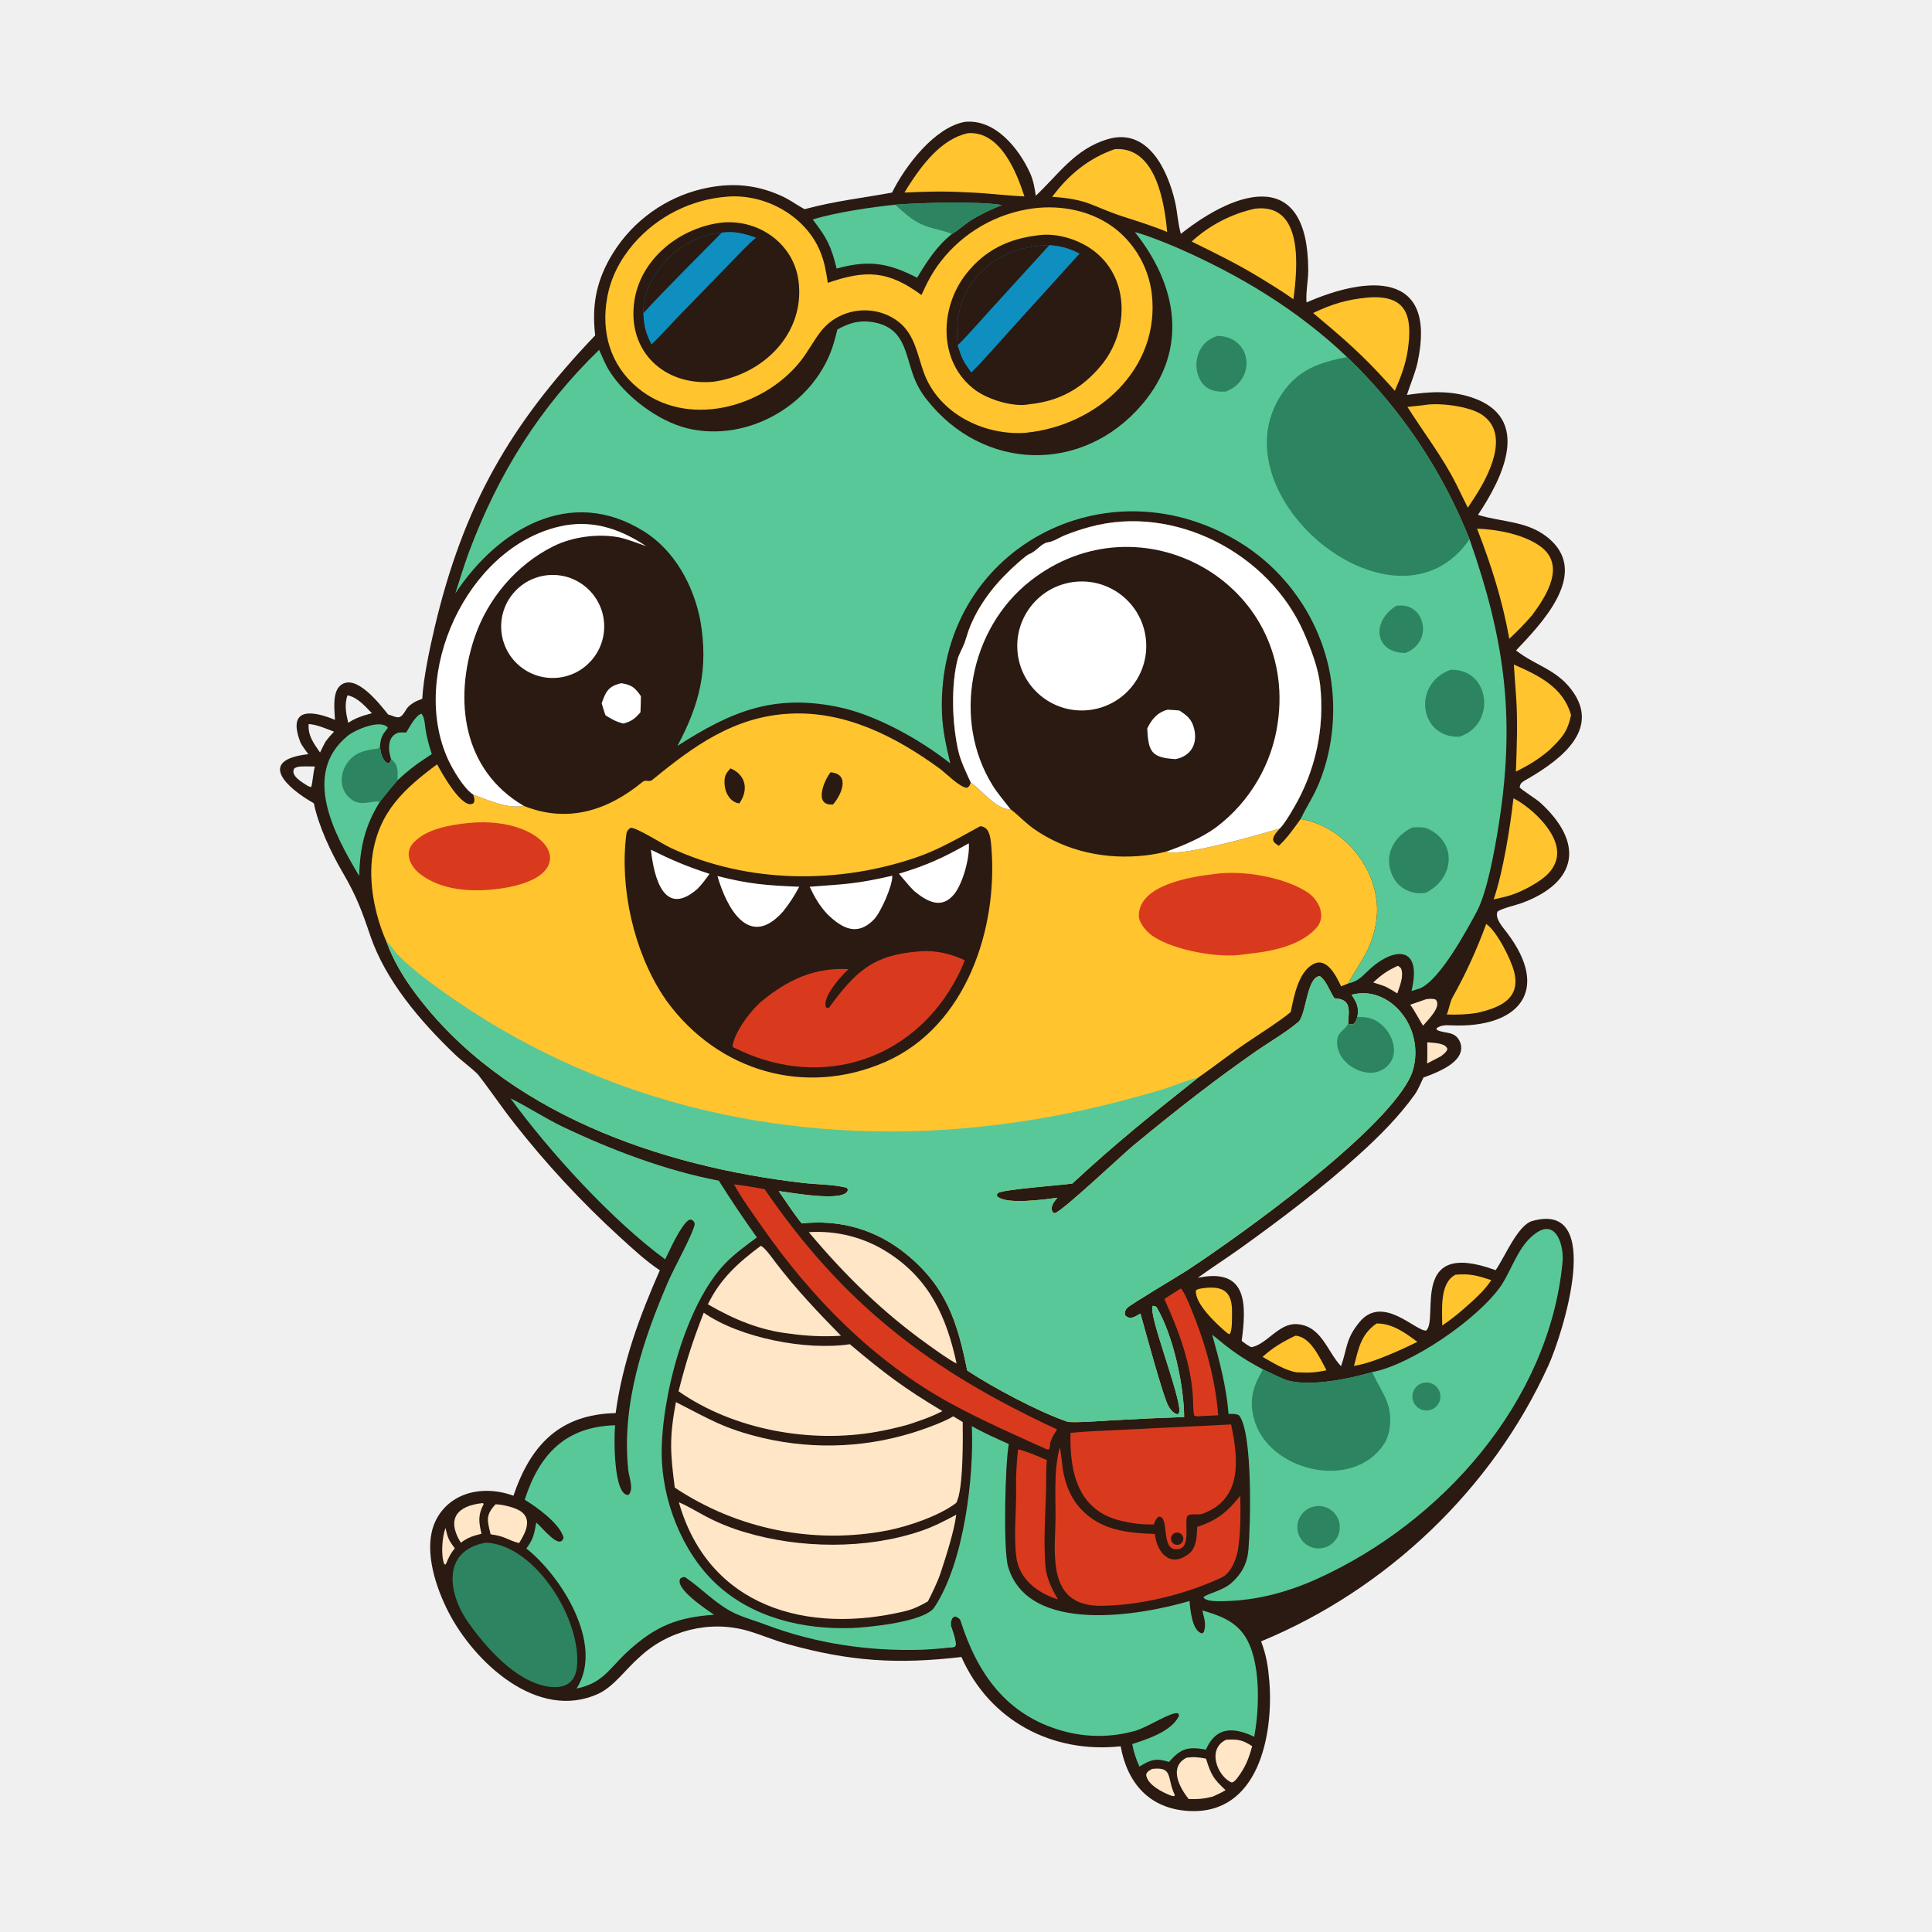
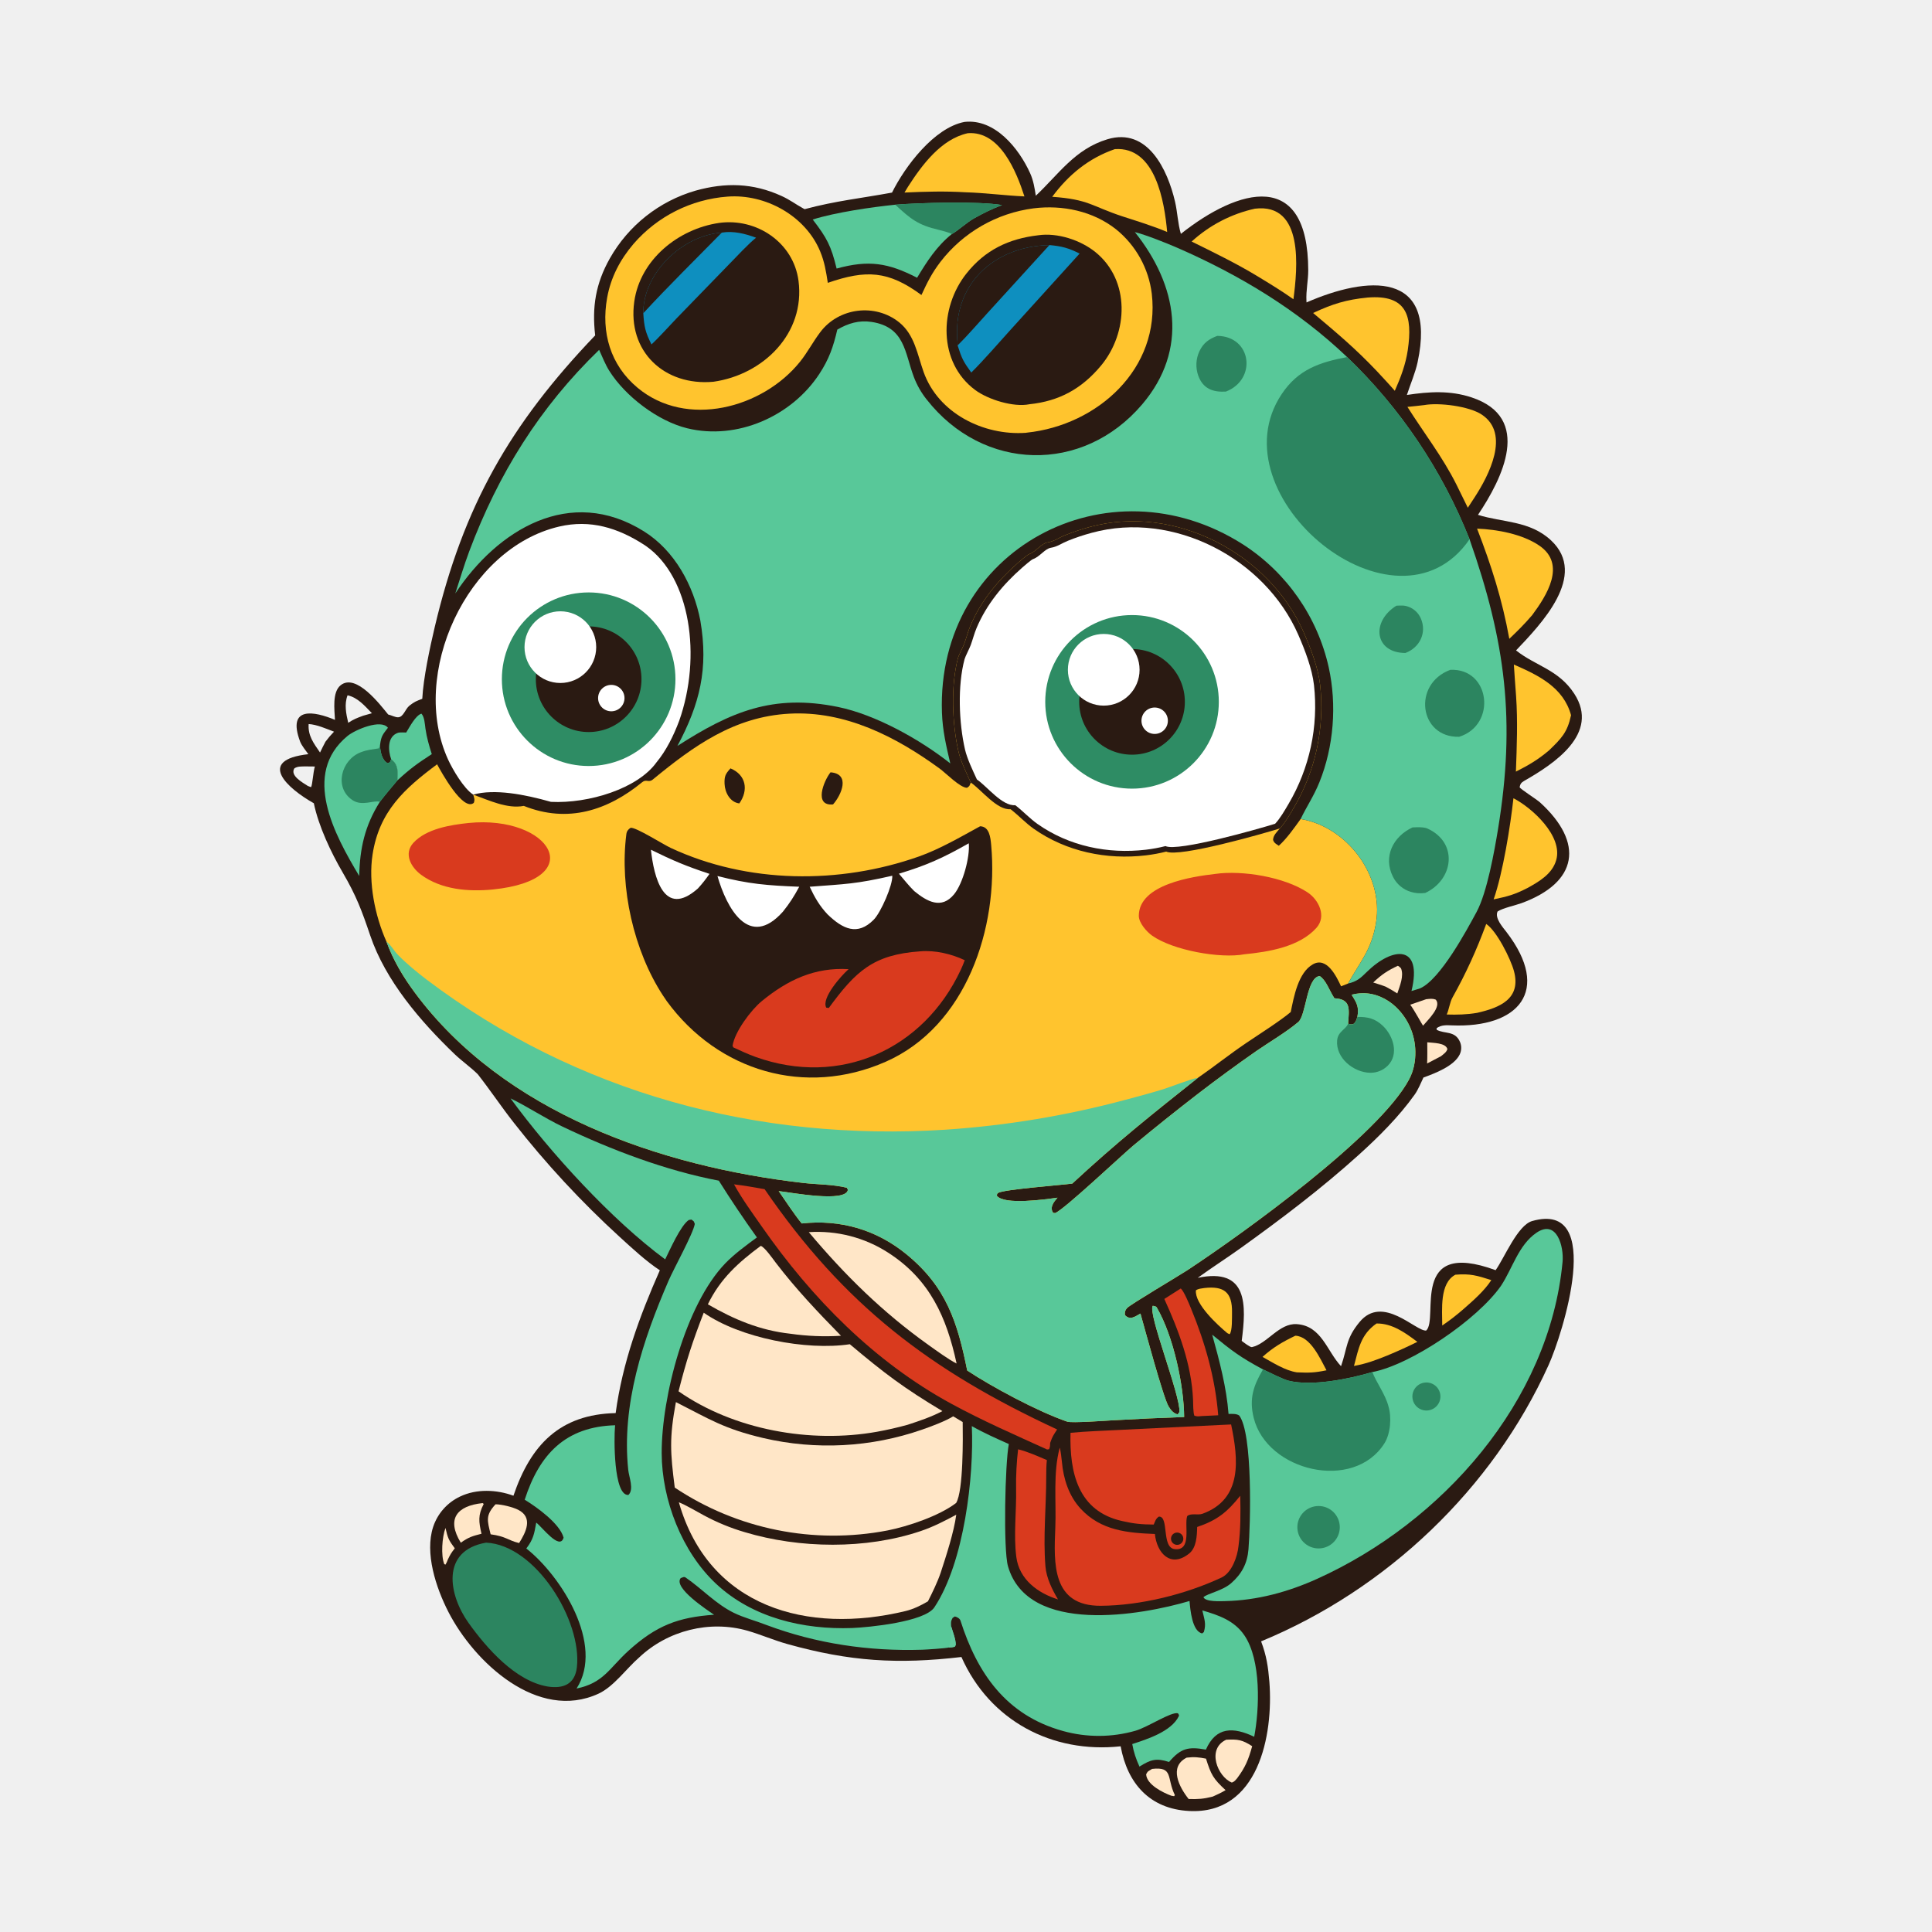
<svg xmlns="http://www.w3.org/2000/svg" viewBox="0 0 1024 1024">
  <path fill="#2a1a12" d="M511.213 64.62c16.104-1.805 28.827 13.997 34.79 27.211 1.732 3.838 2.349 7.79 2.998 11.917 12.103-11.385 20.715-24.745 37.983-29.945 21.354-6.43 31.883 16.246 35.796 33.024 1.32 5.661 1.468 11.581 3.107 17.119 30.656-24.285 67.404-34.644 67.505 19.324.011 5.465-1.245 10.685-.949 16.271l.045.749c31.99-13.978 69.34-17.276 58.884 31.625-1.234 5.774-3.865 11.747-5.69 17.422 11.662-1.772 22.856-2.492 34.245 1.277 32.623 10.796 16.296 43.077 3.438 62.27 12.989 4.104 27.446 2.993 38.714 13.521 19.872 18.567-5.498 44.545-18.534 58.325 10.362 8.279 22.531 10.124 30.855 22.958 13.723 21.157-10.761 37.202-26.672 46.268-1.509.859-2.031 1.738-2.291 3.295.538 1.09 8.946 6.349 10.831 8.067 23.498 21.422 20.134 42.387-9.887 53.382-3.061 1.121-9.927 2.594-12.645 4.416-1.579 3.491 2.654 8.188 4.759 10.931 23.888 31.138 6.328 50.873-28.996 49.425-2.806-.115-5.601-.315-8.065 1.49l.031.832c4.172 2.352 9.766.281 12.396 6.524a8 8 0 0 1-.176 6.547c-2.973 6.201-13.193 10.052-19.232 12.247-1.504 3.092-2.674 6.271-4.686 9.097-8.297 11.652-19.044 22.354-29.63 31.915-19.73 17.819-40.997 33.918-62.577 49.402-7.498 5.38-15.274 10.316-22.734 15.756 26.806-5.627 25.739 14.64 23.303 33.419 1.081.816 4.442 3.455 5.42 3.297 8.111-1.74 14.37-12.793 23.767-12.176 13.178.866 15.987 14.37 23.461 22.287 3.443-9.903 2.469-14.503 9.805-23.388 12.263-14.852 29.818 5.009 35.32 4.504 6.897-6.174-9.328-48.932 36.807-32.007 4.673-6.542 11.626-23.8 19.351-26.038 38.948-11.087 15.925 60.404 8.732 76.316-29.702 65.701-85.907 118.992-152.382 146.463 2.868 7.594 3.717 13.403 4.388 21.422 2.193 28.384-5.826 70.432-42.573 68.483-20.744-1.101-32.654-14.473-36.258-34.289-36.272 3.946-69.404-13.549-84.394-47.329-33.756 3.937-59.109 2.395-92.288-6.882-7.149-1.999-14.134-5.046-21.065-7.038-20.063-5.766-42.378-.143-57.526 14.232-6.594 5.708-13.418 15.4-21.424 19.102-32.265 14.917-65.902-16.65-79.555-43.196-6.761-13.147-12.652-31.37-8.134-45.185a27.23 27.23 0 0 1 14.274-16.082c8.711-4.176 19.368-3.716 28.281-.432 9.142-26.954 24.59-43.143 54.173-43.797 3.643-26.769 12.561-51.053 23.415-75.69-7.191-4.703-14.793-11.774-21.158-17.576a497.6 497.6 0 0 1-56.224-60.63c-6.643-8.456-12.576-17.389-19.128-25.72-3.77-3.712-8.431-6.986-12.255-10.631-18.1-17.384-36.627-38.915-44.758-62.967-4.442-13.138-7.345-20.95-14.515-33.226-6.297-10.783-12.819-24.606-15.35-36.788-13.909-7.804-30.745-22.869-2.909-26.01-1.301-1.794-3.594-4.646-4.338-6.626-7.179-19.09 7.643-16.108 18.453-11.561-.281-5.491-1.497-14.718 2.989-18.335 8.256-6.657 21.214 10.642 25.216 15.496 1.783.408 3.757 1.558 5.327 1.471 2.796-.156 3.665-4.329 5.929-6.158 2.574-2.078 3.851-2.517 6.811-3.64.552-10.937 4.059-27.233 6.602-38.004 15.198-64.365 40.027-107.549 85.035-154.612-1.734-15.051.257-27.411 7.735-40.732a76.63 76.63 0 0 1 45.533-36.001c15.715-4.39 30.329-4.08 45.434 2.806 4.769 2.174 7.308 4.291 11.457 6.564l.86.464c16.64-4.452 29.753-5.726 46.324-8.79 6.863-13.863 22.282-34.375 38.419-37.452M184.56 383.101c3.176-2.028 4.349-2.421 7.906-3.753l4.657-1.324c-3.807-3.894-7.469-8.301-12.91-9.506-1.81 4.786-.788 9.667.347 14.583m-14.934 15.748c.894-1.799 1.921-4.024 2.885-5.741 1.704-2.239 2.558-3.269 4.531-5.303-4.14-1.561-9.156-3.82-13.456-4.04-.401 6.173 2.535 9.994 6.04 15.084m-6.438 17.739 1.691.629c.759-1.4 1.043-7.626 1.997-10.951l-5.163-.056c-2.192.083-3.884-.115-5.682 1.024-2.467 3.83 4.312 7.506 7.157 9.354" />
  <path fill="#ffc42e" d="M514.549 414.772c-2.117-4.618-5.356-11.286-6.557-16.517-3.347-14.591-4.125-34.989-.232-49.539.426-1.59 2.742-5.892 3.431-7.868 1.1-3.027 1.905-6.271 3.158-9.233 5.524-13.092 14.462-23.862 25.065-33.183.906-.796 4.946-4.335 5.975-4.7 3.77-1.336 6.524-5.735 9.852-6.239 3.376-.51 6.103-2.555 9.24-3.807a114 114 0 0 1 13.061-4.374c45.018-12.317 95.198 14.045 113.532 56.025 3.635 8.324 7.578 18.536 8.61 27.602a105.56 105.56 0 0 1-13.99 65.289c-2.125 3.604-4.523 7.82-7.359 10.869-1.64 1.979-3.487 3.616-3.582 6.071.547 1.67 1.557 2.089 3.034 3.105 4.194-3.745 8.255-9.543 11.582-14.177 24.556 4.05 44.054 29.947 39.98 54.87-2.375 14.527-8.323 20.498-14.857 32.332l-3.697 1.471c-2.445-5.23-7.518-15.792-14.886-11.696-7.866 4.373-10.164 17.382-11.791 25.32-5.388 4.588-17.316 12.183-23.647 16.463-8.845 5.98-17.044 12.534-25.587 18.444-24.763 19.682-42.863 34.08-66.557 56.033-5.665.778-36.758 3.118-39.273 4.955-.731.534-.567.642-.706 1.465 3.838 5.097 25.831 1.918 32.152 1.046-1.859 2.163-4.334 5.066-2.301 8.02l1.032.136c4.502-1.593 35.223-30.553 41.269-35.643a1243 1243 0 0 1 34.287-27.453 827 827 0 0 1 31.255-22.896c7-4.801 15.582-9.827 22.043-15.239 4.262-3.57 4.375-23.688 11.362-24.393 3.205 1.903 5.173 7.584 7.483 11.237l.344.537c9.166.463 7.664 6.181 7.282 13.475 1.324.505 1.26.431 2.689.262 1.502-1.156 1.586-2.041 2.194-3.848.938-5.35-.298-7.381-3.067-11.756a25.3 25.3 0 0 1 5.641-.811c6.689-.163 13.149 2.789 17.929 7.372a33.25 33.25 0 0 1 10.225 23.507c.084 5.114-.86 10.141-3.266 14.695-15.747 29.801-88.348 81.984-117.646 101.288-4.35 2.866-30.232 18.135-31.908 20.027-1.06 1.197-1.261 2.146-1.117 3.693 2.743 2.938 5.38.775 8.241-.8 2.223 7.858 12.147 44.821 14.976 49.346 1.153 1.843 2.559 3.588 4.759 4.098l.917-1.236c.686-8.609-16.947-52.448-14.136-56.31.769.121 1.722.179 2.145.905 8.899 15.276 14.353 41.416 14.492 58.027a1704 1704 0 0 0-37.95 1.757c-3.585.202-21.644 1.52-24.013.71-15.432-5.275-39.789-18.328-53.022-27.096-5.144-25.486-10.947-44.296-32.322-61.718-15.891-12.953-35.027-18.501-55.391-16.229-3.626-4.412-8.875-12.293-12.207-17.167 6.219.681 35.721 6.32 36.681-.7l-.588-1.077c-7.579-1.824-15.338-1.649-23.1-2.54-75.809-8.697-158.654-37.286-205.777-100.774-6.3-8.487-11.587-17.343-15.146-27.206-6.074-13.679-9.613-31.219-7.321-46.106 3.518-22.842 16.884-34.91 34.203-47.794 2.111 3.893 13.753 25.194 19.446 20.446.664-1.748.209-2.561-.303-4.383 8.564 3.101 18.106 7.655 26.822 5.981 23.352 9.353 44.48 2.369 62.69-12.526 2.254-1.893 3.39.418 5.663-1.45 21.685-17.818 43.154-33.345 72.432-34.909 29.526-1.577 56.3 12.106 79.588 29.084 3.295 2.402 10.943 10.257 14.546 10.2 1.582-1.097 1.091-.757 1.994-2.77" />
  <path fill="#58c899" d="M204.789 498.999c2.763 2.216 3.797 4.727 6.172 7.149 4.699 4.795 9.996 9.118 15.331 13.189 79.745 60.178 175.472 85.735 274.628 79.436a494.7 494.7 0 0 0 95.444-15.811c6.826-1.798 13.355-3.563 20.097-5.622 4.003-1.223 15.221-5.728 18.423-6.04-24.763 19.682-42.863 34.08-66.557 56.033-5.665.778-36.758 3.118-39.273 4.955-.731.534-.567.642-.706 1.465 3.838 5.097 25.831 1.918 32.152 1.046-1.859 2.163-4.334 5.066-2.301 8.02l1.032.136c4.502-1.593 35.223-30.553 41.269-35.643a1243 1243 0 0 1 34.287-27.453 827 827 0 0 1 31.255-22.896c7-4.801 15.582-9.827 22.043-15.239 4.262-3.57 4.375-23.688 11.362-24.393 3.205 1.903 5.173 7.584 7.483 11.237l.344.537c9.166.463 7.664 6.181 7.282 13.475 1.324.505 1.26.431 2.689.262 1.502-1.156 1.586-2.041 2.194-3.848.938-5.35-.298-7.381-3.067-11.756a25.3 25.3 0 0 1 5.641-.811c6.689-.163 13.149 2.789 17.929 7.372a33.25 33.25 0 0 1 10.225 23.507c.084 5.114-.86 10.141-3.266 14.695-15.747 29.801-88.348 81.984-117.646 101.288-4.35 2.866-30.232 18.135-31.908 20.027-1.06 1.197-1.261 2.146-1.117 3.693 2.743 2.938 5.38.775 8.241-.8 2.223 7.858 12.147 44.821 14.976 49.346 1.153 1.843 2.559 3.588 4.759 4.098l.917-1.236c.686-8.609-16.947-52.448-14.136-56.31.769.121 1.722.179 2.145.905 8.899 15.276 14.353 41.416 14.492 58.027a1704 1704 0 0 0-37.95 1.757c-3.585.202-21.644 1.52-24.013.71-15.432-5.275-39.789-18.328-53.022-27.096-5.144-25.486-10.947-44.296-32.322-61.718-15.891-12.953-35.027-18.501-55.391-16.229-3.626-4.412-8.875-12.293-12.207-17.167 6.219.681 35.721 6.32 36.681-.7l-.588-1.077c-7.579-1.824-15.338-1.649-23.1-2.54-75.809-8.697-158.654-37.286-205.777-100.774-6.3-8.487-11.587-17.343-15.146-27.206" />
  <path fill="#2c8560" d="M719.439 538.994c5.425-.105 9.438.846 13.496 4.713 5.572 5.309 8.656 15.043 2.643 21.088a12.88 12.88 0 0 1-9.336 3.8c-8.898-.166-18.34-7.917-17.538-17.132.414-4.762 4.517-5.701 5.852-8.883 1.324.505 1.26.431 2.689.262 1.502-1.156 1.586-2.041 2.194-3.848" />
  <path fill="#2a1a12" d="M514.549 414.772c-2.117-4.618-5.356-11.286-6.557-16.517-3.347-14.591-4.125-34.989-.232-49.539.426-1.59 2.742-5.892 3.431-7.868 1.1-3.027 1.905-6.271 3.158-9.233 5.524-13.092 14.462-23.862 25.065-33.183.906-.796 4.946-4.335 5.975-4.7 3.77-1.336 6.524-5.735 9.852-6.239 3.376-.51 6.103-2.555 9.24-3.807a114 114 0 0 1 13.061-4.374c45.018-12.317 95.198 14.045 113.532 56.025 3.635 8.324 7.578 18.536 8.61 27.602a105.56 105.56 0 0 1-13.99 65.289c-2.125 3.604-4.523 7.82-7.359 10.869-8.863 2.759-53.386 15.5-60.22 12.268a83.5 83.5 0 0 1-10.764 1.988c-20.858 2.445-42.144-1.927-59.464-14.099-4.187-2.943-7.881-6.932-11.935-10.091l-.349-.268c-7.193.587-15.298-10.176-21.054-14.123" />
-   <path fill="#fff" d="M514.549 414.772c-2.117-4.618-5.356-11.286-6.557-16.517-3.347-14.591-4.125-34.989-.232-49.539.426-1.59 2.742-5.892 3.431-7.868 1.1-3.027 1.905-6.271 3.158-9.233 5.524-13.092 14.462-23.862 25.065-33.183.906-.796 4.946-4.335 5.975-4.7 3.77-1.336 6.524-5.735 9.852-6.239 3.376-.51 6.103-2.555 9.24-3.807a114 114 0 0 1 13.061-4.374c45.018-12.317 95.198 14.045 113.532 56.025 3.635 8.324 7.578 18.536 8.61 27.602a105.56 105.56 0 0 1-13.99 65.289c-2.125 3.604-4.523 7.82-7.359 10.869-8.863 2.759-53.386 15.5-60.22 12.268 8.701-2.995 19.145-7.443 26.505-12.912a84.17 84.17 0 0 0 32.65-55.576c10.507-74.205-73.216-120.458-131.193-74.954-32.209 25.28-41.579 73.73-19.89 108.481 2.481 3.976 6.448 8.671 9.416 12.491-7.193.587-15.298-10.176-21.054-14.123" />
-   <path fill="#fff" d="M570.432 308.318c18.818-1.615 35.38 12.336 36.985 31.155 1.606 18.819-12.353 35.374-31.172 36.971-18.807 1.596-35.349-12.352-36.954-31.158s12.335-35.355 31.141-36.968m48.41 67.842c2.029.041 4.239.271 6.279.432 4.236 2.831 6.565 4.588 7.835 9.829 1.937 7.995-1.936 14.395-9.856 15.932-12.991-.735-14.415-3.99-15.044-16.233 2.384-4.943 5.353-8.524 10.786-9.96" />
+   <path fill="#fff" d="M514.549 414.772c-2.117-4.618-5.356-11.286-6.557-16.517-3.347-14.591-4.125-34.989-.232-49.539.426-1.59 2.742-5.892 3.431-7.868 1.1-3.027 1.905-6.271 3.158-9.233 5.524-13.092 14.462-23.862 25.065-33.183.906-.796 4.946-4.335 5.975-4.7 3.77-1.336 6.524-5.735 9.852-6.239 3.376-.51 6.103-2.555 9.24-3.807a114 114 0 0 1 13.061-4.374c45.018-12.317 95.198 14.045 113.532 56.025 3.635 8.324 7.578 18.536 8.61 27.602a105.56 105.56 0 0 1-13.99 65.289c-2.125 3.604-4.523 7.82-7.359 10.869-8.863 2.759-53.386 15.5-60.22 12.268a83.5 83.5 0 0 1-10.764 1.988c-20.858 2.445-42.144-1.927-59.464-14.099-4.187-2.943-7.881-6.932-11.935-10.091l-.349-.268c-7.193.587-15.298-10.176-21.054-14.123" transform="matrix(.965 0 0 .965 21.245 12.88)" />
+   <path fill="#2e8c64" d="M554 372a46 46 0 1 0 92 0 46 46 0 1 0-92 0z" />
+   <path fill="#2a1a12" d="M572 372a28 28 0 1 0 56 0 28 28 0 1 0-56 0z" />
+   <path fill="#fff" d="M566 355a19 19 0 1 0 38 0 19 19 0 1 0-38 0z" />
+   <path fill="#fff" d="M605 382a7 7 0 1 0 14 0 7 7 0 1 0-14 0z" />
  <path fill="#2a1a12" d="M519.492 437.937c4.949.136 5.5 6.041 5.861 10.03 3.954 43.699-13.142 95.99-56.009 114.821-42.518 18.677-88.687 5.088-115.876-32.076a116 116 0 0 1-2.105-3.103c-15.44-23.627-23.052-57.115-19.38-85.496.2-1.55.962-2.56 2.281-3.376 3.018-.242 17.065 8.728 21.295 10.701 40.725 18.994 89.411 19.371 131.472 4.525 11.041-3.897 22.14-10.386 32.461-16.026" />
  <path fill="#d93a1e" d="M487.82 504.216c7.806-.665 16.472 1.369 23.515 4.711a62 62 0 0 1-2.081 5.044c-19.719 42.323-64.097 62.329-108.863 46.192-4.047-1.459-7.802-3.215-11.7-5.015l-.417-.815c1.066-7.37 9.734-19.013 15.547-23.772 13.802-11.297 28.131-17.959 45.955-16.884-3.815 3.307-14.63 15.46-11.833 20.393l1.334.18c14.21-19.362 23.431-28.31 48.543-30.034" />
  <path fill="#fff" d="M472.923 464.155c.331 4.819-6.001 19.415-9.822 23.293-8.629 8.757-16.433 4.936-24.457-2.795-4.255-4.503-6.903-9.108-9.493-14.658 19.135-1.468 24.345-1.398 43.772-5.84m-92.661.154c16.613 4.261 26.401 5.013 43.346 5.682-2.725 5.073-5.038 8.705-8.62 13.182-18.058 20.301-29.918-2.132-34.726-18.864m133.21-17.347c.695 7.213-3.089 21.275-7.767 27-6.74 8.248-14.432 3.82-21.159-1.685-2.585-2.513-5.699-6.386-8.102-9.207 14.546-4.322 23.893-8.612 37.028-16.108m-168.471 3.42c11.833 5.805 18.518 8.636 31.062 12.789-2.24 3.134-3.573 4.884-6.147 7.729-18.169 16.104-23.381-6.375-24.915-20.518" />
  <path fill="#d93a1e" d="M644.063 463.198c14.367-2.051 36.625 1.607 48.987 9.793 5.943 3.936 10.186 12.681 4.664 18.819-9.082 10.095-25.311 12.689-38.093 13.97-12.918 2.415-37.933-2.089-48.953-9.865-2.918-2.059-7.077-6.755-7.074-10.517.012-16.723 28.527-20.805 40.469-22.2m-395.74-26.997c43.474-4.332 64.58 30.046 12.8 35.254-12.846 1.253-27.143.09-37.9-7.788-5.432-3.978-9.41-11.201-4.104-16.969 6.867-7.466 19.658-9.486 29.204-10.497" />
  <path fill="#2a1a12" d="M387.171 407.255c8.286 3.454 9.672 11.509 4.683 18.57-4.897-.577-7.648-5.808-7.822-10.353-.155-4.061.469-5.277 3.139-8.217m53.022 2.093c10.638.787 5.861 11.914 1.335 17.017-10.345.976-4.97-12.421-1.335-17.017" />
  <path fill="#58c899" d="M601.5 123.015c5.627 1.389 16.836 5.849 22.323 8.242 33.154 14.458 63.972 33.013 90.181 57.993a273.6 273.6 0 0 1 64.89 96.572c19.06 54.21 24.521 96.187 15.082 153.678-1.883 11.474-5.785 33.566-11.365 43.881-5.316 9.828-19.174 35.641-29.878 40.446-.345.154-4.071 1.271-4.615 1.431 6.024-24.94-10.084-23.51-23.729-10.057-3.333 3.286-5.24 5.027-9.897 6.097 6.534-11.834 12.482-17.805 14.857-32.332 4.074-24.923-15.424-50.82-39.98-54.87 3.168-6.643 6.931-12.038 9.921-19.434 7.663-18.956 9.323-41.056 4.972-60.911a104.7 104.7 0 0 0-45.327-65.125c-71.649-45.811-162.664 2.568-159.685 89.044.332 9.619 2.258 17.679 4.42 26.959-16.114-12.772-39.65-25.85-59.47-29.915-34.573-7.091-57.045 2.619-85.145 20.639 11.841-22.203 16.516-40.905 12.144-66.411-3.558-18.516-13.545-37.082-29.87-47.296-39.232-24.546-77.695-.825-100.015 32.895 2.442-7.484 4.635-14.977 7.401-22.35 15.41-41.069 37.29-76.247 68.843-106.761 1.671 3.656 3.231 7.699 5.365 11.096 8.515 13.56 25.809 26.684 41.325 30.471 26.392 6.441 55.273-6.323 69.996-28.773 5.173-7.887 7.422-14.391 9.544-23.525 5.776-3.344 11.483-5.092 18.153-4.075 17.764 2.71 17.549 16.327 22.44 29.237a43.9 43.9 0 0 0 6.746 11.845c29.969 38.241 82.745 39.637 114.242 2.625 24.739-29.072 18.67-63.146-3.869-91.316" />
  <path fill="#2c8560" d="M714.004 189.25a273.6 273.6 0 0 1 64.89 96.572c-38.803 56.455-135.584-23.078-99.558-76.963 8.732-13.061 20.058-16.831 34.668-19.609m54.702 165.77c21.17-.949 24.761 29.174 4.699 35.486-21.155.609-25.011-27.953-4.699-35.486m-20.044 83.532c2.152-.108 5.988-.282 7.843.555 16.481 7.442 14.056 27.104-1.115 34.186-2.725.307-4.905.225-7.565-.567a15.54 15.54 0 0 1-9.555-8.071c-5.303-10.63.117-21.322 10.392-26.103M645.208 178.017c18.279.239 21.088 23.138 4.526 29.533-6.846.401-12.158-1.498-14.667-8.533a17.1 17.1 0 0 1 .653-12.869c2.086-4.405 5.085-6.502 9.488-8.131m94.912 143.016c2.486-.124 4.196-.285 6.544.612a11.38 11.38 0 0 1 6.405 6.139c3.289 7.548-.566 15.444-8.162 18.306-16.303-.001-18.433-16.561-4.787-25.057" />
  <path fill="#58c899" d="M270.608 582.181c8.656 4.135 18.132 10.477 27.659 15.014 25.839 12.306 54.588 23.231 82.714 28.581a600 600 0 0 0 20.2 30.091c-5.495 4.026-12.057 8.84-16.82 13.792-21.058 21.898-33.736 70.738-33.654 100.546.068 24.705 10.703 52.332 28.882 69.285 19.321 18.017 46.136 24.319 72.107 23.395 8.726-.359 38.408-3.224 43.542-10.971 15.925-24.031 21.033-69.678 19.848-96.042 6.599 3.737 12.702 6.401 19.618 9.5-1.997 9.887-3.002 55.891-.452 64.774 10.564 36.791 70.973 25.886 96.22 18.416.382 4.457 1.351 16.157 6.717 17.179l.875-.714c1.348-4.43.244-6.82-.807-11.474 8.674 2.553 16.906 5.307 22.3 13.222 8.971 13.162 8.007 38.961 5.196 53.748-11.057-5.257-20.233-5.411-25.599 6.812-9.384-1.7-13.317-.731-19.534 6.548-6.79-2.192-9.713-1.275-15.686 2.444-1.886-4.194-3.003-7.459-3.819-11.937 7.784-2.56 20.686-6.568 24.707-14.817.271-.557-.176-.958-.482-1.491-3.629-.954-15.875 7.325-22.519 9.248a70.7 70.7 0 0 1-38.359.154c-30.353-8.37-45.559-30.845-54.402-58.555-.36-1.131-1.846-1.912-2.97-2.175l-1.176.757c-1.022 1.872-.872 2.2-.797 4.433.856 2.976 2.547 7.059 2.448 9.952l-.551.929c-1.377.326-1.543.317-2.97.354-1.516.471-12.375 1.153-14.286 1.212-28.227.882-56.076-3.199-82.559-13.127-5.451-2.153-12.035-3.858-17.278-6.438-9.53-4.687-16.864-12.764-25.479-18.674-.954-.654-1.49-.097-2.661.279-4.079 5.082 14.018 16.866 17.694 19.416-19.085 1.334-30.683 5.74-45.437 19.144-10.085 9.162-13.125 17.022-27.442 19.966 14.926-23.262-8.158-59.665-26.638-74.232 3.793-4.949 4.191-7.821 5.261-13.706 3.128 2.34 12.51 14.984 14.496 7.958-1.973-7.455-14.355-16.281-20.613-20.093 7.821-24.254 21.771-38.728 47.932-39.467l-.083.883c-.524 5.713-.839 36.563 7.117 36.06 3.086-2.906.311-9.461-.093-13.312-3.63-34.584 7.825-68.955 21.391-100.282 2.846-6.571 12.965-24.774 13.893-30.054-.757-1.838-.191-1.084-1.805-2.314l-1.377.216c-4.384 2.97-10.003 15.833-12.52 20.879-28.356-20.912-61.029-56.673-81.949-85.312" />
  <path fill="#61cb9f" d="M504.117 861.944c.856 2.976 2.547 7.059 2.448 9.952l-.551.929c-1.377.326-1.543.317-2.97.354l-.165-.381c1.074-1.234 1.239-8.834 1.238-10.854" />
  <path fill="#ffc42e" d="M385.568 104.208c20.091-1.543 41.289 10.138 49.105 28.954 2.378 5.723 3.133 10.663 4.084 16.752 20.296-7.014 32.06-6.498 49.622 6.448 3.149-6.797 5.517-11.594 10.09-17.594a74.4 74.4 0 0 1 49.351-28.346c15.29-1.911 31.508 1.447 43.737 11.134a52 52 0 0 1 18.913 34.112c4.617 39.651-28.656 69.701-66.187 73.637l-.559.097c-22.426 1.569-46.449-10.355-54.214-32.298-3.284-9.257-4.746-19.637-12.868-26.212-12.701-10.28-32.138-7.9-41.935 5.229-3.788 5.015-6.741 10.716-10.685 15.618-19.868 24.695-60.175 35.414-86.126 13.76-14.432-12.042-19.375-29.367-16.107-47.64 1.946-10.882 6.89-20.265 14-28.609a73.08 73.08 0 0 1 49.779-25.042" />
  <path fill="#2a1a12" d="M550.316 124.695c10.123-1.466 22.33 2.517 30.213 8.868 18.588 14.975 17.551 42.753 3.052 60.199-10.163 12.229-22.133 18.861-37.96 20.491-8.427 1.724-21.887-2.453-28.756-7.549-19.739-14.645-19.058-43.548-4.658-61.703 9.933-12.525 22.468-18.493 38.109-20.306" />
  <path fill="#2a1a12" d="M507.552 183.08c.023-.27.002-1.027-.03-1.336-3.11-30.432 18.725-51.157 48.695-51.855 6.519.593 10.085 1.534 16.005 4.509 18.107 9.797 20.848 32.304 11.493 49.33a48.07 48.07 0 0 1-29.056 23.319c-10.264 2.954-22.544 2.435-31.961-2.944a28.1 28.1 0 0 1-7.904-6.652c-4.262-5.908-4.953-7.249-7.242-14.371" />
  <path fill="#0e8fbf" d="M507.552 183.08c.023-.27.002-1.027-.03-1.336-3.11-30.432 18.725-51.157 48.695-51.855 6.519.593 10.085 1.534 16.005 4.509l-36.418 40.183c-6.095 6.714-14.699 16.698-21.01 22.87-4.262-5.908-4.953-7.249-7.242-14.371" />
  <path fill="#2a1a12" d="M507.552 183.08c.023-.27.002-1.027-.03-1.336-3.11-30.432 18.725-51.157 48.695-51.855l-32.659 35.835c-4.891 5.326-10.964 12.413-16.006 17.356m-126.496-64.913c19.874-2.81 39.527 10.306 42.177 30.702 3.621 27.873-18.673 49.727-45.114 53.468-25.898 2.372-45.744-16.012-41.931-42.585 3.179-22.159 23.265-38.374 44.868-41.585" />
  <path fill="#2a1a12" d="M382.567 123.292c6.13-1.044 12.449.58 18.171 2.697 7.687 3.821 13.185 10.265 15.883 18.506 12.807 39.123-48.2 73.778-71.326 38.05-3.22-6.412-3.881-9.268-4.337-16.52-.194-21.298 20.747-41.313 41.609-42.733" />
  <path fill="#0e8fbf" d="M382.567 123.292c6.13-1.044 12.449.58 18.171 2.697-4.015 3.185-10.515 10.204-14.282 14.046l-27.914 28.762c-3.461 3.593-9.771 10.614-13.247 13.748-3.22-6.412-3.881-9.268-4.337-16.52-.194-21.298 20.747-41.313 41.609-42.733" />
  <path fill="#2a1a12" d="M340.958 166.025c-.194-21.298 20.747-41.313 41.609-42.733-13.685 13.945-28.442 28.411-41.609 42.733" />
  <path fill="#58c899" d="M727.394 727.223c20.566-3.931 55.851-27.958 68.209-45.784 6.1-9.244 9.238-21.6 18.807-28.094 10.759-7.247 14.537 7.435 13.778 15.494-6.978 74.089-63.911 138.036-129.944 167.921-15.475 7.004-31.795 11.462-48.865 11.861-2.497.058-10.489.485-11.522-2.079 2.378-2.092 10.052-3.331 14.779-7.501 5.542-4.89 8.454-10.379 9.08-17.867 1.086-13.006 2.355-61.576-4.952-70.968-1.664-1.016-3.61-.789-5.615-.808-1.07-14.093-4.879-28.395-8.664-41.996 10.444 8.588 14.956 11.984 26.936 18.414 2.858 1.363 10.695 5.282 13.475 5.972 12.509 3.108 32.178-.932 44.498-4.565" />
  <path fill="#2c8560" d="M669.421 725.816c2.858 1.363 10.695 5.282 13.475 5.972 12.509 3.108 32.178-.932 44.498-4.565 1.918 5.251 6.884 11.816 8.487 18.071 1.801 5.843 1.151 14.585-2.141 19.759-16.373 25.738-62.177 14.742-69.244-13.526-2.581-10.324-.017-17.309 4.925-25.711m28.299 72.46c6.138-.633 11.639 3.798 12.329 9.929.689 6.132-3.692 11.674-9.817 12.419a11.243 11.243 0 0 1-12.6-10.876 11.246 11.246 0 0 1 10.088-11.472m57.01-65.424a7.433 7.433 0 1 1 2.45 14.662 7.433 7.433 0 0 1-2.45-14.662" />
  <path fill="#ffe6c7" d="M358.247 743.144c17.709 8.987 25.446 14.137 46.267 19.042a151.47 151.47 0 0 0 84.232-4.457c4.811-1.666 12.293-4.452 16.462-7.047l5.041 3.02c.116 8.153.413 36.477-3.476 42.9-8.908 6.84-25.459 12.426-36.383 14.572a151.52 151.52 0 0 1-112.755-22.718c-2.356-18.53-2.937-26.284.612-45.312" />
  <path fill="#ffe6c7" d="M372.996 695.757c19.142 13.425 54.46 20.195 77.434 16.708 18.294 15.403 28.508 23.142 49.064 35.451-6.264 3.233-11.819 5.065-18.452 7.251a185 185 0 0 1-16.276 3.705c-35.072 6.259-75.727-.937-105.121-21.456 4.2-16.464 7.242-25.85 13.351-41.659m-13.184 100.497c3.591 1.357 9.48 4.908 13.138 6.85a112 112 0 0 0 21.795 8.978c29.047 8.724 64.217 9.205 93.124-.541 6.827-2.302 12.679-5.332 18.969-8.714-1.201 9.139-5.407 22.014-8.275 30.79-1.68 4.94-4.382 10.481-6.735 15.123-3.62 2.153-7.739 4.149-11.847 5.143-52.024 12.587-104.309-1.985-120.169-57.629" />
  <path fill="#d93a1e" d="m647.104 755.25 5.411-.257c3.849 18.352 6.195 39.595-15.221 47.346-2.39.865-6.136-.495-8.053 1.228-1.674 4.701 2.716 18.551-6.623 17.502-7.176-.806-2.823-17.547-8.416-17.233-1.645 1.144-1.864 2.273-2.699 4.21-6.502-.066-10.329-.397-16.654-1.845-23.568-5.178-27.995-25.824-27.457-46.776 8.253-.82 18.23-1.123 26.635-1.569z" />
  <path fill="#2a1a12" d="M622.221 812.752a3.268 3.268 0 0 1 4.963 2.882 3.266 3.266 0 0 1-6.118 1.498 3.266 3.266 0 0 1 1.155-4.38" />
  <path fill="#d93a1e" d="M561.682 767.317c.444 1.103 1.032 6.164 1.16 7.588.806 8.985 3.695 18.041 9.987 24.81 10.696 11.509 24.647 12.757 39.293 13.328.935 9.827 8.207 18.404 18.204 10.321 3.829-3.095 4.086-9.327 4.195-14.033 10.566-3.556 15.868-7.816 22.829-16.541.239 8.632.214 18.227-.927 26.728-.56 5.563-3.559 14.033-8.916 16.576-19.136 8.96-42.981 14.862-64.039 15.007-26.008.18-24.918-22.527-24.133-41.271.581-13.88-1.277-29.188 2.347-42.513" />
  <path fill="#2c8560" d="M257.642 817.633c26.296 1.231 50.925 41.397 48.12 66.043-1.032 9.061-7.29 11.482-15.449 10.225-17.112-2.85-32.41-20.344-41.996-33.753-10.521-14.718-14.93-38.312 9.325-42.515" />
  <path fill="#d93a1e" d="M389.046 627.729c5.564.653 10.714 1.59 16.222 2.569 42.105 61.383 87.68 96.086 155.032 127.347-2.058 3.169-2.423 3.527-3.696 7.115-.065 1.582.018 1.864-.547 3.366l-1.083.137c-17.161-7.808-34.212-15.235-50.803-24.272-40.811-22.23-73.842-55.836-100.263-93.703-5.134-7.358-10.538-14.699-14.862-22.559" />
-   <path fill="#fff" d="M250.814 421.162c-4.96-3.132-10.922-13.346-13.326-18.597-20.682-45.194 9.865-112.072 58.941-123.492 16.409-3.819 31.005.686 44.765 9.544q.649.421 1.286.86c-3.77-1.34-10.528-3.88-14.286-4.654-11.149-2.138-24.741-.348-34.873 4.699-19.573 9.752-34.881 27.774-41.821 48.485-11.184 33.376-6.08 70.287 26.136 89.136-8.716 1.674-18.258-2.88-26.822-5.981" />
-   <path fill="#fff" d="M291.643 304.76c14.963-.709 27.704 10.769 28.555 25.725.852 14.955-10.504 27.805-25.451 28.798-15.149 1.007-28.211-10.536-29.074-25.694s10.804-28.11 25.97-28.829" />
+   <path fill="#fff" d="M250.814 421.162c-4.96-3.132-10.922-13.346-13.326-18.597-20.682-45.194 9.865-112.072 58.941-123.492 16.409-3.819 31.005.686 44.765 9.544q.649.421 1.286.86C366 306 372 348 360 382 357 390 353 398 348 404 338 418 312 426 292 425 278 421 262 418 250.814 421.162z" />
+   <path fill="#2e8c64" d="M266 360a46 46 0 1 0 92 0 46 46 0 1 0-92 0z" />
+   <path fill="#2a1a12" d="M284 360a28 28 0 1 0 56 0 28 28 0 1 0-56 0z" />
+   <path fill="#fff" d="M278 343a19 19 0 1 0 38 0 19 19 0 1 0-38 0z" />
+   <path fill="#fff" d="M317 370a7 7 0 1 0 14 0 7 7 0 1 0-14 0z" />
  <path fill="#58c899" d="M474.492 108.499c12.342-1.009 44.147-1.951 56.601.188-5.724 2.232-9.406 4.039-14.719 6.988-4.058 2.252-8.437 6.484-11.894 8.379-8.072 6.506-13.151 14.467-18.404 23.158-15.324-7.906-25.628-9.549-42.652-4.871-2.893-11.948-5.154-16.272-12.668-25.995 11.998-3.769 31.192-6.579 43.736-7.847" />
  <path fill="#2c8560" d="M474.492 108.499c12.342-1.009 44.147-1.951 56.601.188-5.724 2.232-9.406 4.039-14.719 6.988-4.058 2.252-8.437 6.484-11.894 8.379-1.102-.768-5.402-1.862-6.903-2.215-11.122-2.617-14.867-5.755-23.085-13.34" />
  <path fill="#ffe6c7" d="M428.683 653.072a69.17 69.17 0 0 1 42.064 10.867c22.032 14.168 30.975 34.219 36.268 58.754-4.037-1.959-11.139-7.147-14.949-9.866-24.306-17.342-44.268-36.975-63.383-59.755" />
  <path fill="#58c899" d="M190.395 464.284c-13.152-21.958-30.656-54.035-6.226-74.188 4.057-3.347 17.805-9.157 21.443-4.367-2.671 3.53-3.546 4.243-4.148 8.913l-.065.551c.191 3.071 1.002 7.828 4.114 9.332 1.607-.712.917-.151 1.804-2.106 3.976 2.875 3.507 6.708 3.324 11.191-3.203 3.794-6.28 7.424-9.307 11.372-7.94 12.62-10.626 24.589-10.939 39.302" />
  <path fill="#2c8560" d="M201.399 395.193c.191 3.071 1.002 7.828 4.114 9.332 1.607-.712.917-.151 1.804-2.106 3.976 2.875 3.507 6.708 3.324 11.191-3.203 3.794-6.28 7.424-9.307 11.372-3.3-1.07-9.351 2.599-14.587-.945-9.885-6.691-5.805-21.335 4.377-25.281 3.821-1.481 5.679-1.41 9.634-2.104z" />
  <path fill="#ffe6c7" d="M403.21 660.348c2.014.547 6.46 6.942 7.969 8.917 10.612 13.889 22.349 26.266 34.568 38.718-8.936.557-17.905.199-26.768-1.07-16.158-1.759-29.886-7.551-43.794-15.597 6.599-13.604 16.204-22.208 28.025-30.968" />
  <path fill="#ffc42e" d="M665.114 110.606c26.192-3.199 22.547 31.855 20.433 47.996-6.428-4.532-12.617-8.294-19.341-12.362-10.646-6.471-23.434-12.724-34.609-18.214a72.94 72.94 0 0 1 33.517-17.42m-74.242-31.559c21.617-1.553 26.327 28.037 27.752 43.916-7.009-3.021-16.484-5.951-23.749-8.293-16.407-5.419-17.785-9.025-37.187-10.358 8.678-11.74 19.361-20.462 33.184-25.265m133.992 78.659c20.71-1.676 23.973 9.626 21.278 27.908-1.112 7.54-3.776 14.577-6.868 21.523-3.032-3.502-6.364-7.015-9.512-10.435-11.574-12.182-21.093-20.124-33.792-30.816 10.331-4.797 17.524-7.069 28.894-8.18M512.972 70.597c17.079-1.302 25.765 20.411 29.995 33.502-10.318-.457-20.544-1.866-31.22-2.187-11.274-.665-21.089-.361-32.356.141a64 64 0 0 1 1.858-3.073c7.422-11.544 17.601-25.308 31.723-28.383M754.86 214.7c7.78-1.433 23.786.577 30.505 5.04 15.315 10.17 3.747 32.299-3.825 43.923l-3.565 5.452a925 925 0 0 0-6.096-12.404c-7.289-14.565-17.272-27.359-25.914-41.051 2.892-.239 5.995-.639 8.895-.96m28.02 65.492c10.648.394 24.075 2.89 33.001 9.003 14.549 9.963 3.795 26.596-3.764 36.796-4.147 4.85-7.588 8.228-12.149 12.593-3.803-20.914-9.403-38.513-17.088-58.392" />
  <path fill="#d93a1e" d="M539.615 768.165c4.787 1.121 10.646 3.739 15.247 5.705-.29 2.563-.35 5.906-.343 8.518.04 15.798-1.698 32.02-.423 47.742.507 6.242 3.539 12.311 6.656 17.594-10.779-3.368-20.529-10.622-22.077-22.451-1.521-11.614.133-24.509-.125-36.331-.143-6.547.307-14.359 1.065-20.777" />
  <path fill="#ffc42e" d="M802.377 352.228c13.15 5.738 26.266 12.078 30.311 26.84-1.96 9.19-5.091 12.279-11.665 18.646-5.81 4.917-10.805 7.852-17.56 11.259.473-13.309 1.025-26.66.095-39.965-.391-5.594-.854-11.182-1.181-16.78m-.222 70.866c9.841 5.019 26.27 19.986 22.69 32.712-2.067 7.35-8.95 11.36-15.182 14.82-6.944 3.557-10.388 4.462-18.004 6.062 4.92-14.008 8.873-38.84 10.496-53.594m-14.43 66.633c5.546 3.624 12.957 18.508 14.691 24.909 4.02 14.834-7.638 19.506-19.535 22.202-5.418.909-10.607 1.051-16.075.875 1.247-2.892 1.618-6.467 3.07-9.066 7.241-12.968 12.686-24.962 17.849-38.92" />
  <path fill="#d93a1e" d="M625.835 682.911c1.769 1.587 4.423 8.171 5.455 10.674 7.452 18.071 12.831 36.997 14.389 56.548l-8.803.409c-1.687.16-2.198.317-3.841-.198-.7-1.916-.603-6.238-.695-8.425-.779-18.641-7.581-36.666-15.224-53.449z" />
  <path fill="#58c899" d="M215.295 388.248c1.8-2.91 5.002-9.104 8.076-9.996 1.665 1.816 1.781 5.522 2.135 7.981.674 4.681 1.923 8.965 3.347 13.454-7.827 5.128-11.253 7.55-18.212 13.923.183-4.483.652-8.316-3.324-11.191-1.56-4.471-2.284-12.031 3.689-14.05.765-.258 3.297-.146 4.289-.121" />
  <path fill="#ffc42e" d="M729.592 701.477c8.31-.127 15.304 4.989 21.642 9.741a260 260 0 0 1-16.049 7.281c-6.408 2.561-10.797 4.233-17.548 5.489 2.472-9.342 3.625-16.712 11.955-22.511m-43.024 6.479c8.024.375 13.093 12.02 16.504 18.325-6.304 1.315-9.212 1.365-15.695 1.09-6.197-.928-12.677-5.101-18.211-8.195 5.683-5.101 10.592-7.94 17.402-11.22" />
  <path fill="#ffe6c7" d="M628.974 931.581c4.018-.475 6.363-.205 10.226.537 2.697 8.535 3.804 10.626 10.384 16.694-2.267 1.398-4.382 2.303-6.791 3.41-5.105 1.292-7.554 1.408-12.781 1.3-5.009-6.287-10.659-17.1-1.038-21.941" />
  <path fill="#ffc42e" d="M771.399 675.619c7.873-.644 11.435.429 19.024 2.863-3.589 5.62-9.79 11.035-14.771 15.377a113 113 0 0 1-11.24 8.686c-.001-8.312-1.498-22.48 6.987-26.926" />
-   <path fill="#fff" d="M329.31 362.114c5.574.891 7.163 2.293 10.388 6.854-.008 2.782-.145 5.749-.23 8.54-2.985 3.462-4.779 4.867-9.092 5.975-3.989-.999-6.052-2.248-9.437-4.345-.695-1.754-1.456-4.488-2.042-6.358 2.195-6.29 3.566-9.101 10.413-10.666" />
  <path fill="#ffe6c7" d="M262.65 797.309c3.237.009 9.113 1.449 12.021 2.928 8.027 4.081 4.058 11.943.467 17.608-6.012-1.426-6.714-3.491-15.089-4.631-1.783-7.343-2.837-10.057 2.601-15.905m387.275 124.779c6.129-.31 8.475.006 13.758 3.432-1.966 7.08-3.603 11.161-7.998 17.019-.962 1.071-1.423 1.811-2.783 2.263-7.523-3.023-13.531-17.854-2.977-22.714" />
  <path fill="#ffc42e" d="M638.405 682.664c10.163-1.122 14.807 2.086 14.588 13.074-.046 2.306.241 9.9-1.294 11.433l-1.156-.554c-5.134-4.261-17.455-15.506-16.674-22.732 1.419-.928 2.789-.934 4.536-1.221" />
  <path fill="#ffe6c7" d="M255.631 796.693c.496.021.216-.056.726.483-3.095 5.917-2.62 9.371-1.154 15.747-4.877 1.244-6.774 1.781-10.97 4.744-7.719-12.607-2.051-19.519 11.398-20.974m355.008 140.86c11.446-1.292 7.61 4.855 12.063 13.878l-.389.587-1.461-.237c-4.516-1.664-13.088-5.884-13.375-11.368.962-1.887 1.087-1.513 3.162-2.86m130.263-425.667c.796.421.974.707 1.657 1.336 1.648 4.003-.605 9.293-1.96 13.319-1.999-1.315-4.021-2.402-6.106-3.567-2.011-.794-4.558-1.545-6.649-2.225 4.298-4.137 7.708-6.409 13.058-8.863m14.996 17.71c2.117-.183 3.191-.48 5.113.246 3.194 3.762-4.135 10.665-6.771 13.785-.475-.537-4.616-8.245-6.784-11.114zm.584 22.842c3.166.359 9.737.224 10.67 3.601-.568 1.746-1.915 2.544-3.374 3.766-2.432 1.309-4.927 2.586-7.38 3.865.175-3.684.101-7.53.084-11.232m-520.361 257.4c1.196 5.308 1.679 6.482 4.923 10.806-1.934 2.499-2.342 3.156-3.708 6.005-.439 1.191-.583 1.511-1.198 2.62l-.666-.244c-1.847-4.524-1.168-14.458.649-19.187" />
</svg>
